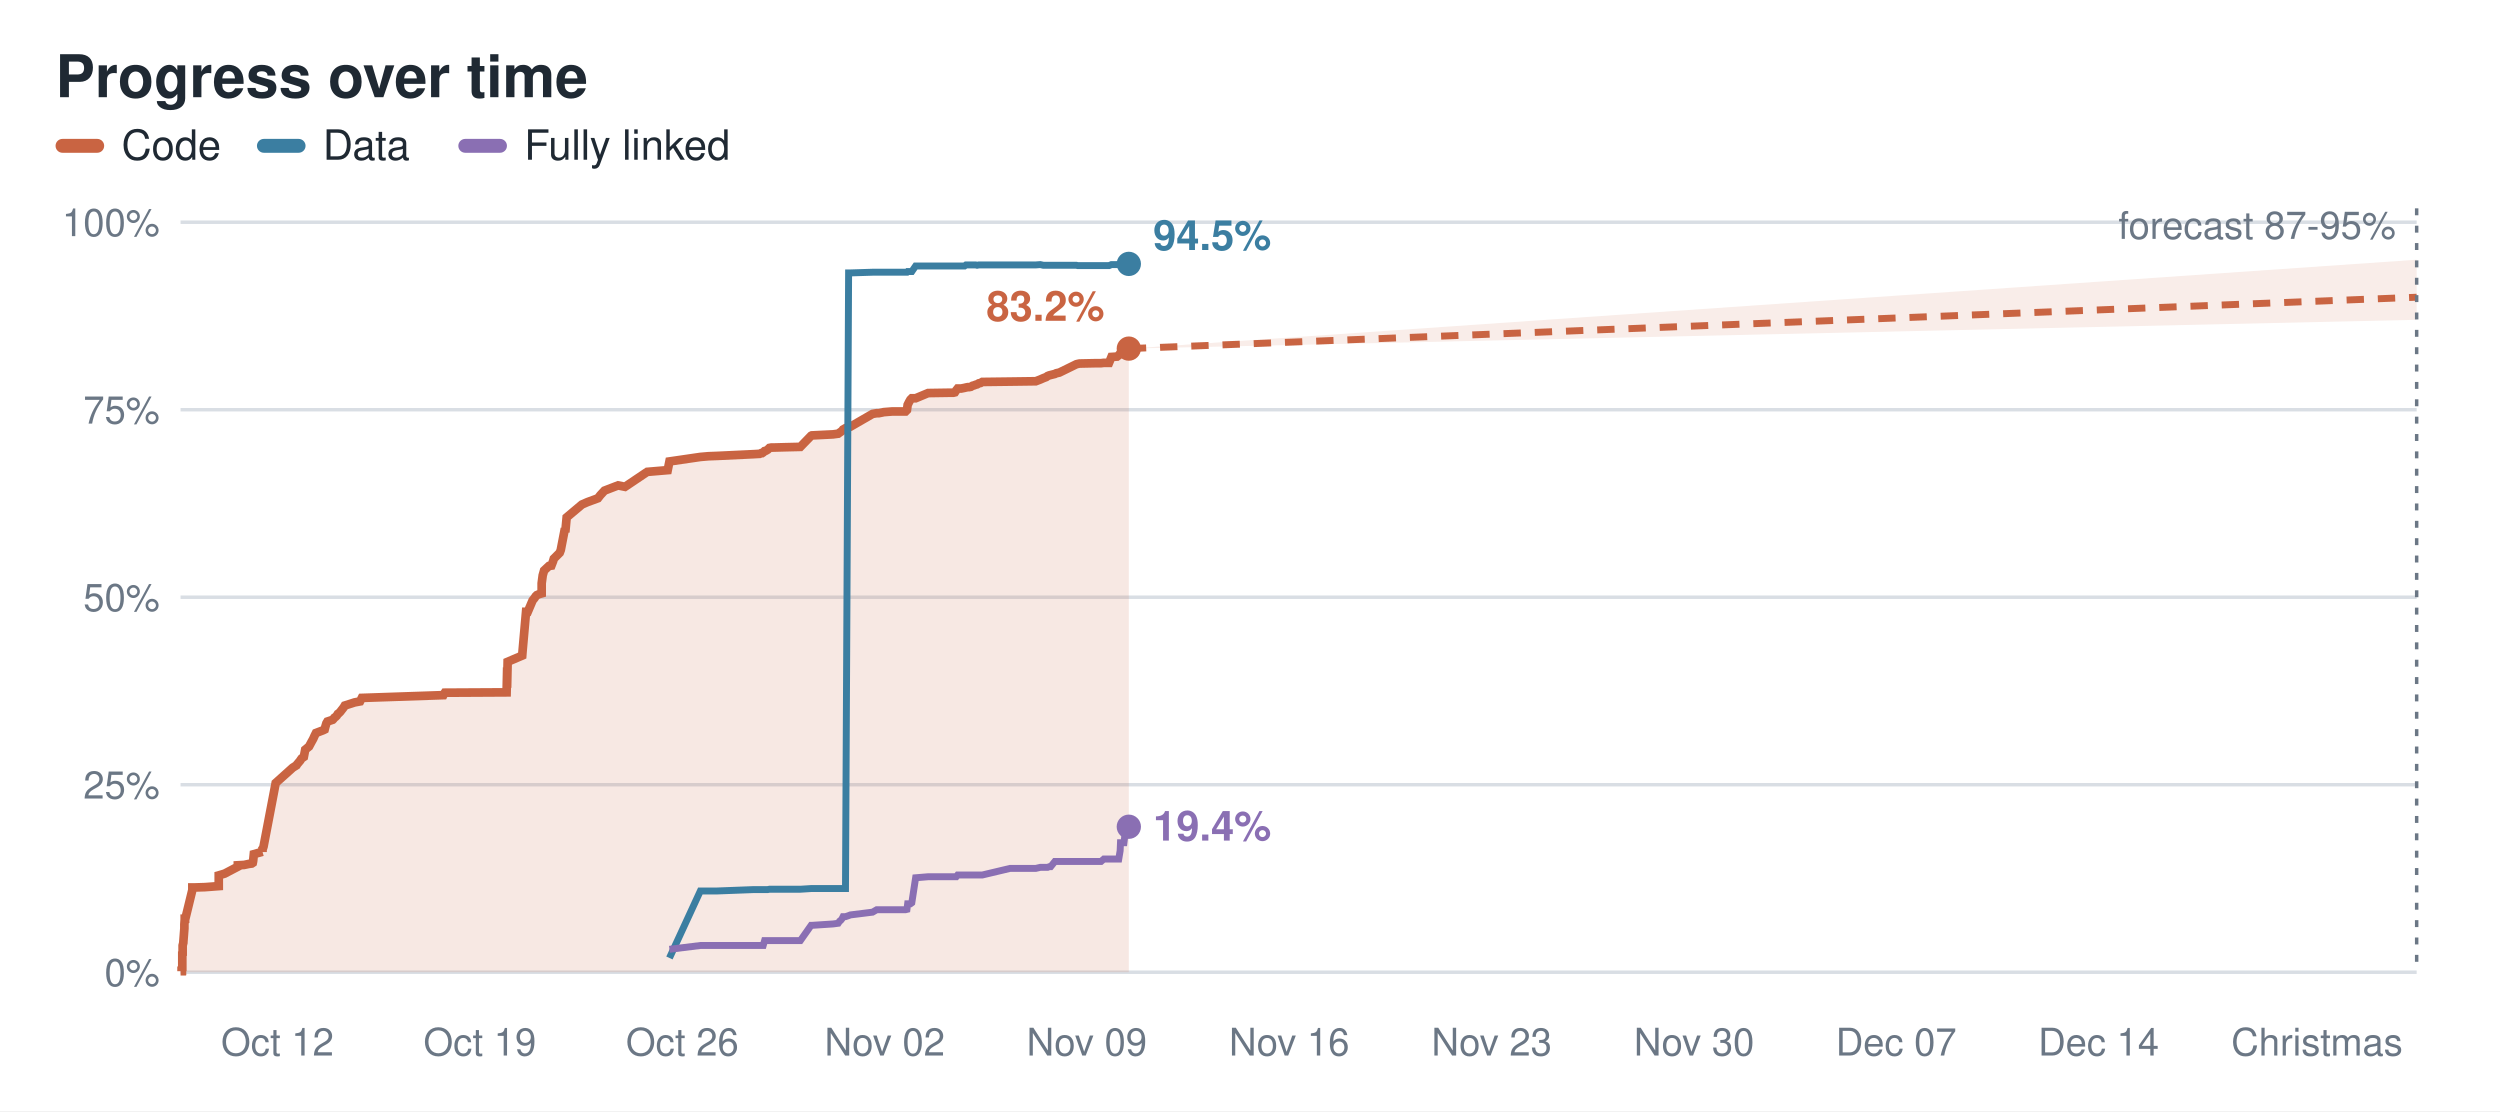
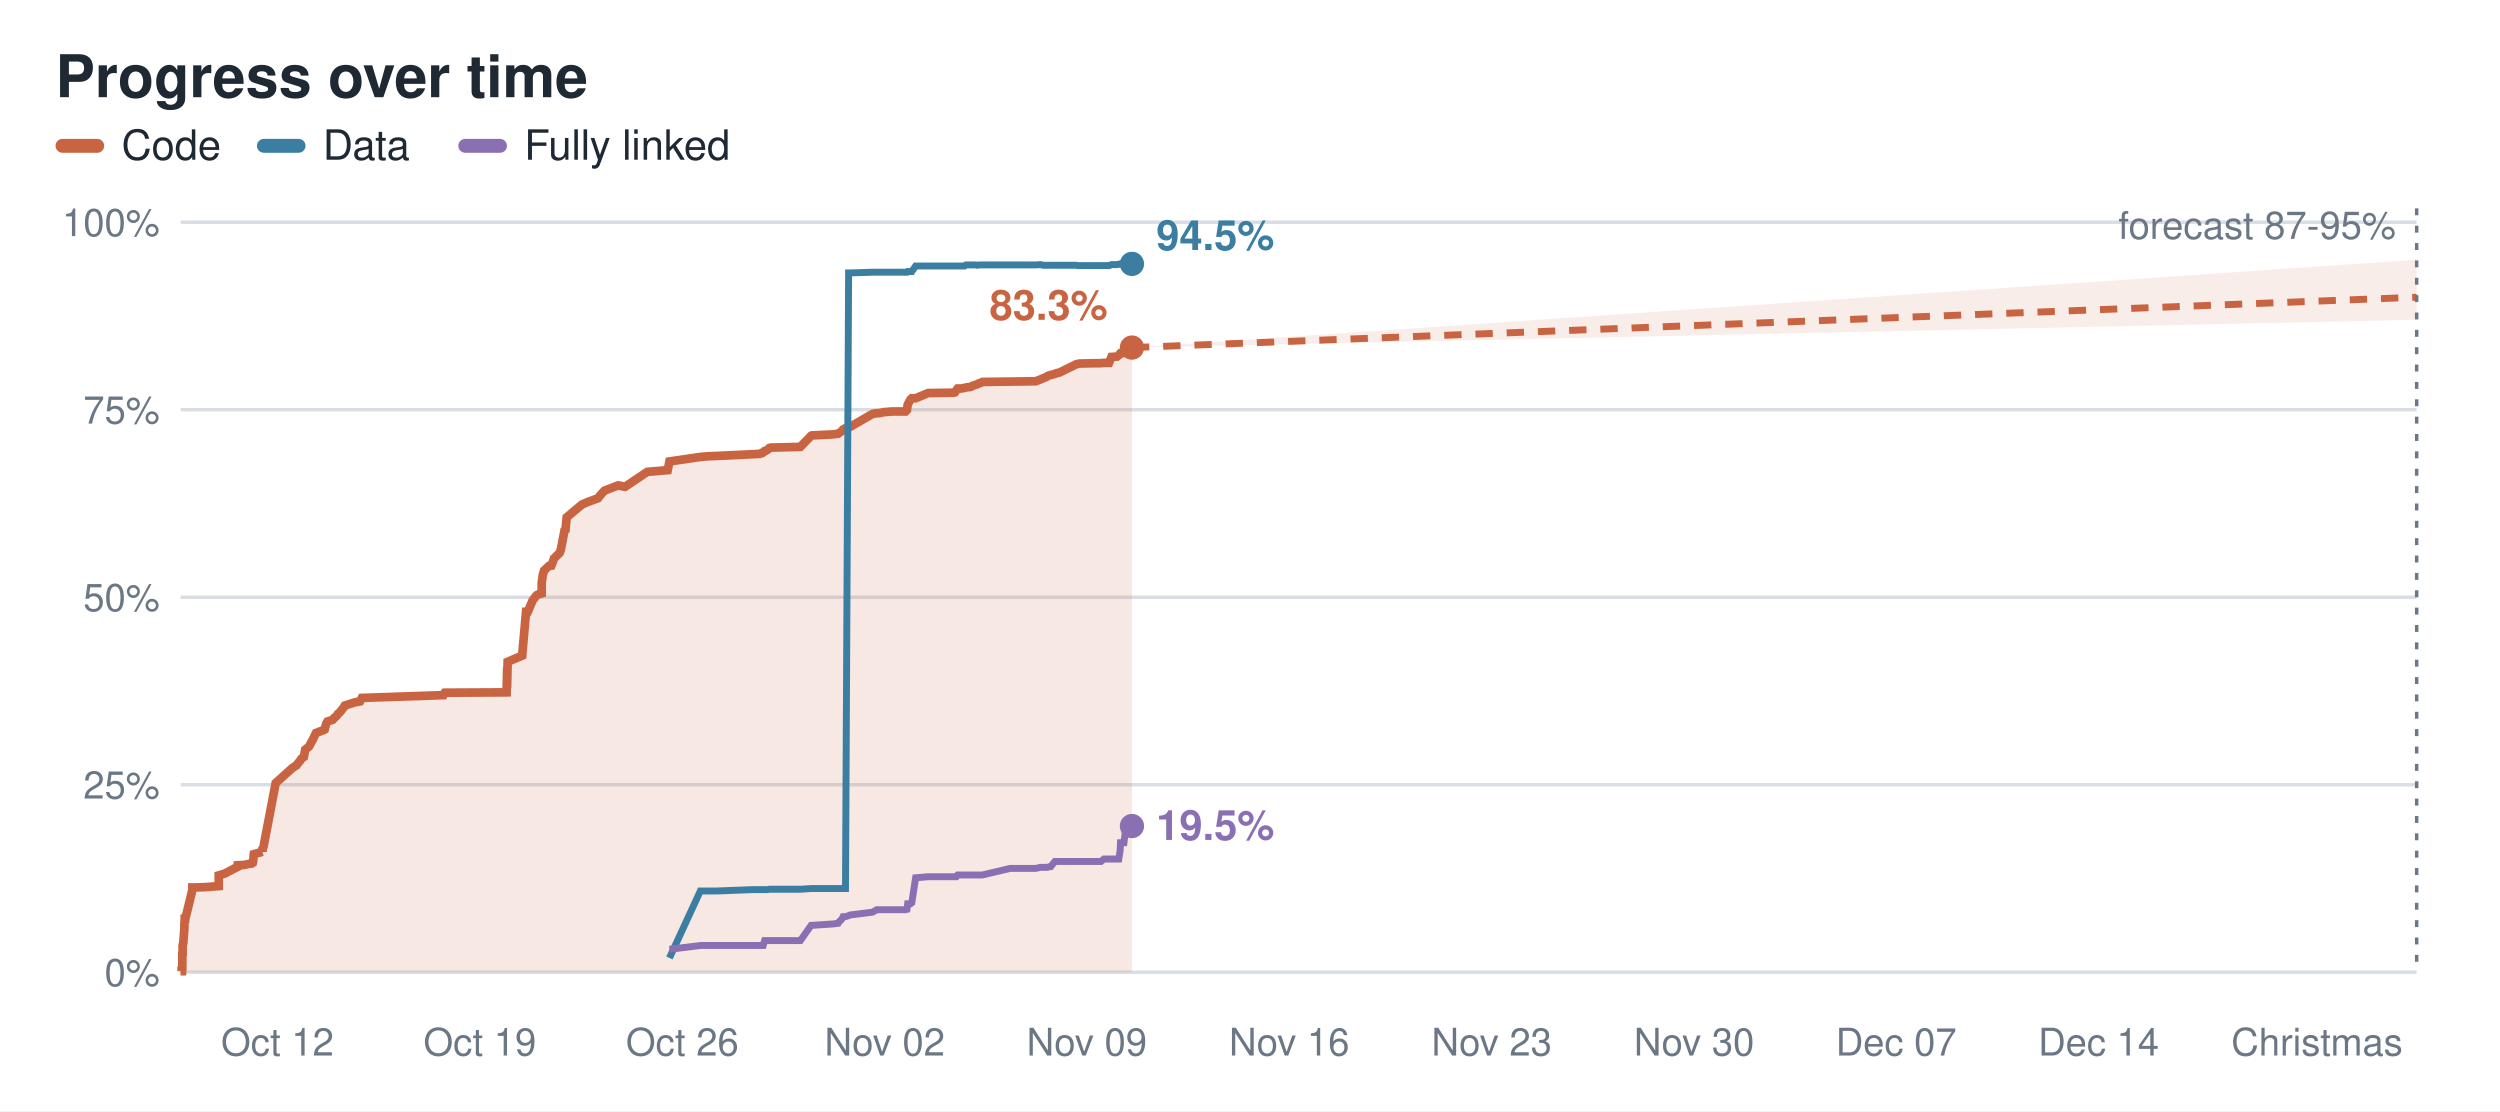
<svg xmlns="http://www.w3.org/2000/svg" viewBox="0 0 720 320" width="720" height="320" font-family="-apple-system,Segoe UI,Helvetica,Arial,sans-serif" role="img" aria-label="Progress over time">
  <rect width="100%" height="100%" fill="#ffffff" />
  <text x="16" y="28" font-size="17" font-weight="600" fill="#1f2933">Progress over time</text>
  <rect x="16" y="40" width="14" height="4" rx="2" fill="#c96442" />
  <text x="35" y="46" font-size="12" fill="#1f2933">Code</text>
  <rect x="74" y="40" width="14" height="4" rx="2" fill="#3b7ea1" />
  <text x="93" y="46" font-size="12" fill="#1f2933">Data</text>
  <rect x="132" y="40" width="14" height="4" rx="2" fill="#8a6fb3" />
  <text x="151" y="46" font-size="12" fill="#1f2933">Fully linked</text>
  <line x1="52" y1="280.0" x2="696" y2="280.0" stroke="#d9dee4" />
  <text x="46" y="284.0" font-size="11" fill="#6b7785" text-anchor="end">0%</text>
  <line x1="52" y1="226.0" x2="696" y2="226.0" stroke="#d9dee4" />
  <text x="46" y="230.0" font-size="11" fill="#6b7785" text-anchor="end">25%</text>
  <line x1="52" y1="172.0" x2="696" y2="172.0" stroke="#d9dee4" />
  <text x="46" y="176.0" font-size="11" fill="#6b7785" text-anchor="end">50%</text>
  <line x1="52" y1="118.0" x2="696" y2="118.0" stroke="#d9dee4" />
  <text x="46" y="122.0" font-size="11" fill="#6b7785" text-anchor="end">75%</text>
  <line x1="52" y1="64.0" x2="696" y2="64.0" stroke="#d9dee4" />
  <text x="46" y="68.0" font-size="11" fill="#6b7785" text-anchor="end">100%</text>
  <text x="79.9" y="304" font-size="11" fill="#6b7785" text-anchor="middle">Oct 12</text>
  <text x="138.2" y="304" font-size="11" fill="#6b7785" text-anchor="middle">Oct 19</text>
  <text x="196.5" y="304" font-size="11" fill="#6b7785" text-anchor="middle">Oct 26</text>
  <text x="254.8" y="304" font-size="11" fill="#6b7785" text-anchor="middle">Nov 02</text>
  <text x="313.0" y="304" font-size="11" fill="#6b7785" text-anchor="middle">Nov 09</text>
  <text x="371.3" y="304" font-size="11" fill="#6b7785" text-anchor="middle">Nov 16</text>
  <text x="429.6" y="304" font-size="11" fill="#6b7785" text-anchor="middle">Nov 23</text>
  <text x="487.9" y="304" font-size="11" fill="#6b7785" text-anchor="middle">Nov 30</text>
  <text x="546.1" y="304" font-size="11" fill="#6b7785" text-anchor="middle">Dec 07</text>
  <text x="604.4" y="304" font-size="11" fill="#6b7785" text-anchor="middle">Dec 14</text>
-   <polygon points="325.1,100.4 696.0,74.8 696.0,92.1" fill="#c96442" opacity="0.12" />
-   <line x1="325.1" y1="100.4" x2="696.0" y2="85.6" stroke="#c96442" stroke-width="2" stroke-dasharray="5,4" />
+   <polygon points="326.0,100.1 696.0,74.8 696.0,92.1" fill="#c96442" opacity="0.12" />
+   <line x1="326.0" y1="100.1" x2="696.0" y2="85.6" stroke="#c96442" stroke-width="2" stroke-dasharray="5,4" />
  <line x1="696.0" y1="60" x2="696.0" y2="280.0" stroke="#6b7785" stroke-dasharray="2,3" />
  <text x="692.0" y="304" font-size="11" fill="#6b7785" text-anchor="end">Christmas</text>
  <text x="690.0" y="68.8" font-size="11" fill="#6b7785" text-anchor="end">forecast 87-95%</text>
-   <polygon points="52.0,280.0 52.0,279.7 52.0,279.7 52.1,279.7 52.1,279.7 52.3,279.7 52.3,279.7 52.3,279.7 52.3,279.7 52.3,279.6 52.3,279.6 52.3,279.6 52.3,279.6 52.4,279.6 52.4,279.5 52.4,279.5 52.4,279.5 52.4,279.5 52.4,279.5 52.4,279.4 52.4,279.4 52.4,279.4 52.4,279.4 52.4,279.4 52.4,279.3 52.4,279.3 52.4,279.3 52.4,279.3 52.4,279.2 52.4,279.2 52.5,279.1 52.5,279.1 52.5,279.0 52.5,279.0 52.5,278.9 52.5,278.9 52.5,278.9 52.5,278.8 52.5,278.8 52.5,278.7 52.5,278.7 52.5,278.6 52.5,274.0 52.6,275.3 52.6,274.0 52.6,274.0 52.6,274.0 52.6,272.9 52.6,272.3 52.8,271.5 52.8,271.3 53.1,267.4 53.1,267.0 53.1,266.2 53.2,264.8 53.2,264.7 53.2,264.6 53.3,264.6 53.3,264.4 53.3,264.3 53.3,264.4 53.3,264.4 53.3,264.4 53.4,264.5 55.4,256.3 55.4,255.7 55.4,255.6 55.7,255.6 55.8,255.6 59.0,255.5 63.0,255.2 63.0,252.1 64.7,251.6 68.5,249.6 68.5,249.2 70.3,249.1 71.7,248.8 72.5,248.7 72.5,248.7 72.8,248.5 72.9,248.0 73.1,246.0 75.6,245.3 75.6,245.4 75.6,244.5 75.7,244.4 75.9,243.8 79.4,225.5 84.3,221.1 85.4,220.4 85.5,220.2 86.5,219.0 86.6,218.8 86.9,218.4 87.5,218.0 87.9,215.9 89.0,215.0 89.7,213.7 90.2,212.8 90.6,211.9 91.0,211.1 93.1,210.3 93.5,210.1 93.7,209.3 94.0,208.3 94.3,207.8 95.8,207.3 96.0,207.1 96.3,206.7 96.6,206.5 97.0,206.1 97.3,205.6 97.6,205.4 98.0,205.0 98.3,204.6 98.7,204.1 99.0,203.7 99.3,203.2 101.5,202.5 102.1,202.3 103.7,202.0 104.2,201.0 127.7,200.2 127.9,199.8 128.1,199.5 145.9,199.4 146.0,195.1 146.1,195.2 146.2,190.6 150.4,188.8 150.5,187.5 151.5,176.2 152.0,176.2 153.4,172.9 153.9,172.3 154.3,171.7 154.6,171.4 155.3,171.1 156.0,170.9 156.0,168.0 156.3,165.7 156.7,164.3 158.1,163.0 158.8,162.9 159.3,161.6 159.5,160.9 161.2,159.2 161.5,158.4 162.7,152.2 162.8,153.3 163.2,149.0 167.6,145.3 169.2,144.6 172.2,143.5 172.9,142.6 174.1,141.3 178.0,139.8 180.0,140.2 186.4,135.9 192.3,135.4 192.8,132.9 201.7,131.6 204.0,131.4 206.6,131.3 217.1,130.8 218.8,130.7 219.2,130.5 219.5,130.5 219.8,130.3 220.2,129.9 220.6,129.8 221.1,129.5 221.6,129.0 222.1,128.9 222.6,128.9 226.3,128.8 230.5,128.7 233.6,125.5 233.8,125.4 239.9,125.1 241.4,124.9 241.8,124.6 242.1,124.4 242.5,124.1 242.8,123.7 243.5,123.3 244.4,123.1 244.9,122.9 251.3,119.2 252.5,119.0 253.1,119.0 254.1,118.8 254.5,118.7 257.0,118.5 260.8,118.5 261.2,118.1 261.4,116.6 261.8,115.8 262.2,115.1 262.6,114.7 263.7,114.7 267.3,113.2 267.5,113.2 273.9,113.1 274.6,113.1 275.0,113.0 275.4,112.4 275.8,111.9 276.4,111.9 276.8,111.9 277.3,111.8 277.8,111.7 278.2,111.6 278.7,111.5 279.1,111.5 279.6,111.4 280.1,111.1 280.5,111.0 281.0,110.8 281.4,110.7 281.9,110.4 282.4,110.3 282.9,110.0 290.9,109.9 298.3,109.8 299.6,109.3 300.5,108.9 301.3,108.6 301.7,108.3 302.2,108.1 302.6,108.0 303.8,107.7 304.2,107.5 305.1,107.3 310.0,104.9 310.4,104.8 310.9,104.7 315.6,104.6 316.0,104.6 317.1,104.6 317.9,104.5 318.9,104.5 319.4,104.5 320.1,102.8 321.7,102.7 322.2,102.3 322.6,101.8 322.7,101.7 323.3,101.7 323.7,101.5 324.2,101.1 324.6,100.8 325.1,100.4 325.1,280.0" fill="#c96442" opacity="0.15" />
-   <polyline points="52.0,279.7 52.0,279.7 52.1,279.7 52.1,279.7 52.3,279.7 52.3,279.7 52.3,279.7 52.3,279.7 52.3,279.6 52.3,279.6 52.3,279.6 52.3,279.6 52.4,279.6 52.4,279.5 52.4,279.5 52.4,279.5 52.4,279.5 52.4,279.5 52.4,279.4 52.4,279.4 52.4,279.4 52.4,279.4 52.4,279.4 52.4,279.3 52.4,279.3 52.4,279.3 52.4,279.3 52.4,279.2 52.4,279.2 52.5,279.1 52.5,279.1 52.5,279.0 52.5,279.0 52.5,278.9 52.5,278.9 52.5,278.9 52.5,278.8 52.5,278.8 52.5,278.7 52.5,278.7 52.5,278.6 52.5,274.0 52.6,275.3 52.6,274.0 52.6,274.0 52.6,274.0 52.6,272.9 52.6,272.3 52.8,271.5 52.8,271.3 53.1,267.4 53.1,267.0 53.1,266.2 53.2,264.8 53.2,264.7 53.2,264.6 53.3,264.6 53.3,264.4 53.3,264.3 53.3,264.4 53.3,264.4 53.3,264.4 53.4,264.5 55.4,256.3 55.4,255.7 55.4,255.6 55.7,255.6 55.8,255.6 59.0,255.5 63.0,255.2 63.0,252.1 64.7,251.6 68.5,249.6 68.5,249.2 70.3,249.1 71.7,248.8 72.5,248.7 72.5,248.7 72.8,248.5 72.9,248.0 73.1,246.0 75.6,245.3 75.6,245.4 75.6,244.5 75.7,244.4 75.9,243.8 79.4,225.5 84.3,221.1 85.4,220.4 85.5,220.2 86.5,219.0 86.6,218.8 86.9,218.4 87.5,218.0 87.9,215.9 89.0,215.0 89.7,213.7 90.2,212.8 90.6,211.9 91.0,211.1 93.1,210.3 93.5,210.1 93.7,209.3 94.0,208.3 94.3,207.8 95.8,207.3 96.0,207.1 96.3,206.7 96.6,206.5 97.0,206.1 97.3,205.6 97.6,205.4 98.0,205.0 98.3,204.6 98.7,204.1 99.0,203.7 99.3,203.2 101.5,202.5 102.1,202.3 103.7,202.0 104.2,201.0 127.7,200.2 127.9,199.8 128.1,199.5 145.9,199.4 146.0,195.1 146.1,195.2 146.2,190.6 150.4,188.8 150.5,187.5 151.5,176.2 152.0,176.2 153.4,172.9 153.9,172.3 154.3,171.7 154.6,171.4 155.3,171.1 156.0,170.9 156.0,168.0 156.3,165.7 156.7,164.3 158.1,163.0 158.8,162.9 159.3,161.6 159.5,160.9 161.2,159.2 161.5,158.4 162.7,152.2 162.8,153.3 163.2,149.0 167.6,145.3 169.2,144.6 172.2,143.5 172.9,142.6 174.1,141.3 178.0,139.8 180.0,140.2 186.4,135.9 192.3,135.4 192.8,132.9 201.7,131.6 204.0,131.4 206.6,131.3 217.1,130.8 218.8,130.7 219.2,130.5 219.5,130.5 219.8,130.3 220.2,129.9 220.6,129.8 221.1,129.5 221.6,129.0 222.1,128.9 222.6,128.9 226.3,128.8 230.5,128.7 233.6,125.5 233.8,125.4 239.9,125.1 241.4,124.9 241.8,124.6 242.1,124.4 242.5,124.1 242.8,123.7 243.5,123.3 244.4,123.1 244.9,122.9 251.3,119.2 252.5,119.0 253.1,119.0 254.1,118.8 254.5,118.7 257.0,118.5 260.8,118.5 261.2,118.1 261.4,116.6 261.8,115.8 262.2,115.1 262.6,114.7 263.7,114.7 267.3,113.2 267.5,113.2 273.9,113.1 274.6,113.1 275.0,113.0 275.4,112.4 275.8,111.9 276.4,111.9 276.8,111.9 277.3,111.8 277.8,111.7 278.2,111.6 278.7,111.5 279.1,111.5 279.6,111.4 280.1,111.1 280.5,111.0 281.0,110.8 281.4,110.7 281.9,110.4 282.4,110.3 282.9,110.0 290.9,109.9 298.3,109.8 299.6,109.3 300.5,108.9 301.3,108.6 301.7,108.3 302.2,108.1 302.6,108.0 303.8,107.7 304.2,107.5 305.1,107.3 310.0,104.9 310.4,104.8 310.9,104.7 315.6,104.6 316.0,104.6 317.1,104.6 317.9,104.5 318.9,104.5 319.4,104.5 320.1,102.8 321.7,102.7 322.2,102.3 322.6,101.8 322.7,101.7 323.3,101.7 323.7,101.5 324.2,101.1 324.6,100.8 325.1,100.4" fill="none" stroke="#c96442" stroke-width="2.5" />
-   <circle cx="325.1" cy="100.4" r="3.5" fill="#c96442" />
-   <text x="318.1" y="92.4" font-size="12" font-weight="600" fill="#c96442" text-anchor="end">83.2%</text>
-   <polyline points="192.8,275.9 201.7,256.6 204.0,256.6 206.6,256.6 217.1,256.2 218.8,256.2 219.2,256.2 219.5,256.2 219.8,256.2 220.2,256.2 220.6,256.2 221.1,256.2 221.6,256.1 222.1,256.1 222.6,256.1 226.3,256.1 230.5,256.1 233.6,255.9 233.8,255.9 239.9,255.9 241.4,255.9 241.8,255.9 242.1,255.9 242.5,255.9 242.8,255.9 243.5,255.9 244.4,78.6 244.9,78.6 251.3,78.4 252.5,78.4 253.1,78.4 254.1,78.4 254.5,78.4 257.0,78.4 260.8,78.4 261.2,78.4 261.4,78.2 261.8,78.2 262.2,78.2 262.6,78.2 263.7,76.6 267.3,76.6 267.5,76.6 273.9,76.6 274.6,76.6 275.0,76.6 275.4,76.6 275.8,76.6 276.4,76.6 276.8,76.6 277.3,76.6 277.8,76.6 278.2,76.3 278.7,76.3 279.1,76.3 279.6,76.3 280.1,76.3 280.5,76.3 281.0,76.3 281.4,76.4 281.9,76.3 282.4,76.3 282.9,76.3 290.9,76.3 298.3,76.3 299.6,76.2 300.5,76.4 301.3,76.4 301.7,76.4 302.2,76.4 302.6,76.4 303.8,76.4 304.2,76.4 305.1,76.4 310.0,76.4 310.4,76.5 310.9,76.5 315.6,76.5 316.0,76.5 317.1,76.5 317.9,76.5 318.9,76.5 319.4,76.5 320.1,76.2 321.7,76.2 322.2,76.1 322.6,76.1 322.7,76.0 323.3,76.0 323.7,76.0 324.2,76.0 324.6,76.0 325.1,76.0" fill="none" stroke="#3b7ea1" stroke-width="2" />
-   <circle cx="325.1" cy="76.0" r="3.5" fill="#3b7ea1" />
-   <text x="332.1" y="72.0" font-size="12" font-weight="600" fill="#3b7ea1">94.5%</text>
-   <polyline points="192.8,273.4 201.7,272.3 204.0,272.3 206.6,272.3 217.1,272.3 218.8,272.3 219.2,272.3 219.5,272.3 219.8,272.3 220.2,270.9 220.6,270.9 221.1,270.9 221.6,270.9 222.1,270.9 222.6,270.9 226.3,270.9 230.5,270.9 233.6,266.5 233.8,266.5 239.9,266.1 241.4,265.9 241.8,265.3 242.1,265.1 242.5,264.6 242.8,264.0 243.5,264.0 244.4,263.7 244.9,263.5 251.3,262.7 252.5,262.0 253.1,262.0 254.1,262.0 254.5,262.0 257.0,262.0 260.8,262.0 261.2,261.9 261.4,260.3 261.8,260.3 262.2,260.3 262.6,260.0 263.7,252.8 267.3,252.5 267.5,252.5 273.9,252.5 274.6,252.5 275.0,252.5 275.4,252.5 275.8,252.0 276.4,252.0 276.8,252.0 277.3,252.0 277.8,252.0 278.2,252.0 278.7,252.0 279.1,252.0 279.6,252.0 280.1,252.0 280.5,252.0 281.0,252.0 281.4,252.0 281.9,252.0 282.4,252.0 282.9,252.0 290.9,250.1 298.3,250.1 299.6,249.8 300.5,249.8 301.3,249.8 301.7,249.8 302.2,249.6 302.6,249.6 303.8,248.1 304.2,248.1 305.1,248.1 310.0,248.1 310.4,248.1 310.9,248.1 315.6,248.1 316.0,248.1 317.1,248.1 317.9,247.4 318.9,247.4 319.4,247.4 320.1,247.4 321.7,247.4 322.2,247.4 322.6,245.0 322.7,242.7 323.3,242.7 323.7,242.7 324.2,238.7 324.6,238.4 325.1,238.1" fill="none" stroke="#8a6fb3" stroke-width="2" />
-   <circle cx="325.1" cy="238.1" r="3.5" fill="#8a6fb3" />
-   <text x="332.1" y="242.1" font-size="12" font-weight="600" fill="#8a6fb3">19.4%</text>
+   <polygon points="52.0,280.0 52.0,279.7 52.0,279.7 52.1,279.7 52.1,279.7 52.3,279.7 52.3,279.7 52.3,279.7 52.3,279.7 52.3,279.6 52.3,279.6 52.3,279.6 52.3,279.6 52.4,279.6 52.4,279.5 52.4,279.5 52.4,279.5 52.4,279.5 52.4,279.5 52.4,279.4 52.4,279.4 52.4,279.4 52.4,279.4 52.4,279.4 52.4,279.3 52.4,279.3 52.4,279.3 52.4,279.3 52.4,279.2 52.4,279.2 52.5,279.1 52.5,279.1 52.5,279.0 52.5,279.0 52.5,278.9 52.5,278.9 52.5,278.9 52.5,278.8 52.5,278.8 52.5,278.7 52.5,278.7 52.5,278.6 52.5,274.0 52.6,275.3 52.6,274.0 52.6,274.0 52.6,274.0 52.6,272.9 52.6,272.3 52.8,271.5 52.8,271.3 53.1,267.4 53.1,267.0 53.1,266.2 53.2,264.8 53.2,264.7 53.2,264.6 53.3,264.6 53.3,264.4 53.3,264.3 53.3,264.4 53.3,264.4 53.3,264.4 53.4,264.5 55.4,256.3 55.4,255.7 55.4,255.6 55.7,255.6 55.8,255.6 59.0,255.5 63.0,255.2 63.0,252.1 64.7,251.6 68.5,249.6 68.5,249.2 70.3,249.1 71.7,248.8 72.5,248.7 72.5,248.7 72.8,248.5 72.9,248.0 73.1,246.0 75.6,245.3 75.6,245.4 75.6,244.5 75.7,244.4 75.9,243.8 79.4,225.5 84.3,221.1 85.4,220.4 85.5,220.2 86.5,219.0 86.6,218.8 86.9,218.4 87.5,218.0 87.9,215.9 89.0,215.0 89.7,213.7 90.2,212.8 90.6,211.9 91.0,211.1 93.1,210.3 93.5,210.1 93.7,209.3 94.0,208.3 94.3,207.8 95.8,207.3 96.0,207.1 96.3,206.7 96.6,206.5 97.0,206.1 97.3,205.6 97.6,205.4 98.0,205.0 98.3,204.6 98.7,204.1 99.0,203.7 99.3,203.2 101.5,202.5 102.1,202.3 103.7,202.0 104.2,201.0 127.7,200.2 127.9,199.8 128.1,199.5 145.9,199.4 146.0,195.1 146.1,195.2 146.2,190.6 150.4,188.8 150.5,187.5 151.5,176.2 152.0,176.2 153.4,172.9 153.9,172.3 154.3,171.7 154.6,171.4 155.3,171.1 156.0,170.9 156.0,168.0 156.3,165.7 156.7,164.3 158.1,163.0 158.8,162.9 159.3,161.6 159.5,160.9 161.2,159.2 161.5,158.4 162.7,152.2 162.8,153.3 163.2,149.0 167.6,145.3 169.2,144.6 172.2,143.5 172.9,142.6 174.1,141.3 178.0,139.8 180.0,140.2 186.4,135.9 192.3,135.4 192.8,132.9 201.7,131.6 204.0,131.4 206.6,131.3 217.1,130.8 218.8,130.7 219.2,130.5 219.5,130.5 219.8,130.3 220.2,129.9 220.6,129.8 221.1,129.5 221.6,129.0 222.1,128.9 222.6,128.9 226.3,128.8 230.5,128.7 233.6,125.5 233.8,125.4 239.9,125.1 241.4,124.9 241.8,124.6 242.1,124.4 242.5,124.1 242.8,123.7 243.5,123.3 244.4,123.1 244.9,122.9 251.3,119.2 252.5,119.0 253.1,119.0 254.1,118.8 254.5,118.7 257.0,118.5 260.8,118.5 261.2,118.1 261.4,116.6 261.8,115.8 262.2,115.1 262.6,114.7 263.7,114.7 267.3,113.2 267.5,113.2 273.9,113.1 274.6,113.1 275.0,113.0 275.4,112.4 275.8,111.9 276.4,111.9 276.8,111.9 277.3,111.8 277.8,111.7 278.2,111.6 278.7,111.5 279.1,111.5 279.6,111.4 280.1,111.1 280.5,111.0 281.0,110.8 281.4,110.7 281.9,110.4 282.4,110.3 282.9,110.0 290.9,109.9 298.3,109.8 299.6,109.3 300.5,108.9 301.3,108.6 301.7,108.3 302.2,108.1 302.6,108.0 303.8,107.7 304.2,107.5 305.1,107.3 310.0,104.9 310.4,104.8 310.9,104.7 315.6,104.6 316.0,104.6 317.1,104.6 317.9,104.5 318.9,104.5 319.4,104.5 320.1,102.8 321.7,102.7 322.2,102.3 322.6,101.8 322.7,101.7 323.3,101.7 323.7,101.5 324.2,101.1 324.6,100.8 325.1,100.4 325.5,100.3 326.0,100.1 326.0,280.0" fill="#c96442" opacity="0.15" />
+   <polyline points="52.0,279.7 52.0,279.7 52.1,279.7 52.1,279.7 52.3,279.7 52.3,279.7 52.3,279.7 52.3,279.7 52.3,279.6 52.3,279.6 52.3,279.6 52.3,279.6 52.4,279.6 52.4,279.5 52.4,279.5 52.4,279.5 52.4,279.5 52.4,279.5 52.4,279.4 52.4,279.4 52.4,279.4 52.4,279.4 52.4,279.4 52.4,279.3 52.4,279.3 52.4,279.3 52.4,279.3 52.4,279.2 52.4,279.2 52.5,279.1 52.5,279.1 52.5,279.0 52.5,279.0 52.5,278.9 52.5,278.9 52.5,278.9 52.5,278.8 52.5,278.8 52.5,278.7 52.5,278.7 52.5,278.6 52.5,274.0 52.6,275.3 52.6,274.0 52.6,274.0 52.6,274.0 52.6,272.9 52.6,272.3 52.8,271.5 52.8,271.3 53.1,267.4 53.1,267.0 53.1,266.2 53.2,264.8 53.2,264.7 53.2,264.6 53.3,264.6 53.3,264.4 53.3,264.3 53.3,264.4 53.3,264.4 53.3,264.4 53.4,264.5 55.4,256.3 55.4,255.7 55.4,255.6 55.7,255.6 55.8,255.6 59.0,255.5 63.0,255.2 63.0,252.1 64.7,251.6 68.5,249.6 68.5,249.2 70.3,249.1 71.7,248.8 72.5,248.7 72.5,248.7 72.8,248.5 72.9,248.0 73.1,246.0 75.6,245.3 75.6,245.4 75.6,244.5 75.7,244.4 75.9,243.8 79.4,225.5 84.3,221.1 85.4,220.4 85.5,220.2 86.5,219.0 86.6,218.8 86.9,218.4 87.5,218.0 87.9,215.9 89.0,215.0 89.7,213.7 90.2,212.8 90.6,211.9 91.0,211.1 93.1,210.3 93.5,210.1 93.7,209.3 94.0,208.3 94.3,207.8 95.8,207.3 96.0,207.1 96.3,206.7 96.6,206.5 97.0,206.1 97.3,205.6 97.6,205.4 98.0,205.0 98.3,204.6 98.7,204.1 99.0,203.7 99.3,203.2 101.5,202.5 102.1,202.3 103.7,202.0 104.2,201.0 127.7,200.2 127.9,199.8 128.1,199.5 145.9,199.4 146.0,195.1 146.1,195.2 146.2,190.6 150.4,188.8 150.5,187.5 151.5,176.2 152.0,176.2 153.4,172.9 153.9,172.3 154.3,171.7 154.6,171.4 155.3,171.1 156.0,170.9 156.0,168.0 156.3,165.7 156.7,164.3 158.1,163.0 158.8,162.9 159.3,161.6 159.5,160.9 161.2,159.2 161.5,158.4 162.7,152.2 162.8,153.3 163.2,149.0 167.6,145.3 169.2,144.6 172.2,143.5 172.9,142.6 174.1,141.3 178.0,139.8 180.0,140.2 186.4,135.9 192.3,135.4 192.8,132.9 201.7,131.6 204.0,131.4 206.6,131.3 217.1,130.8 218.8,130.7 219.2,130.5 219.5,130.5 219.8,130.3 220.2,129.9 220.6,129.8 221.1,129.5 221.6,129.0 222.1,128.9 222.6,128.9 226.3,128.8 230.5,128.7 233.6,125.5 233.8,125.4 239.9,125.1 241.4,124.9 241.8,124.6 242.1,124.4 242.5,124.1 242.8,123.7 243.5,123.3 244.4,123.1 244.9,122.9 251.3,119.2 252.5,119.0 253.1,119.0 254.1,118.8 254.5,118.7 257.0,118.5 260.8,118.5 261.2,118.1 261.4,116.6 261.8,115.8 262.2,115.1 262.6,114.7 263.7,114.7 267.3,113.2 267.5,113.2 273.9,113.1 274.6,113.1 275.0,113.0 275.4,112.4 275.8,111.9 276.4,111.9 276.8,111.9 277.3,111.8 277.8,111.7 278.2,111.6 278.7,111.5 279.1,111.5 279.6,111.4 280.1,111.1 280.5,111.0 281.0,110.8 281.4,110.7 281.9,110.4 282.4,110.3 282.9,110.0 290.9,109.9 298.3,109.8 299.6,109.3 300.5,108.9 301.3,108.6 301.7,108.3 302.2,108.1 302.6,108.0 303.8,107.7 304.2,107.5 305.1,107.3 310.0,104.9 310.4,104.8 310.9,104.7 315.6,104.6 316.0,104.6 317.1,104.6 317.9,104.5 318.9,104.5 319.4,104.5 320.1,102.8 321.7,102.7 322.2,102.3 322.6,101.8 322.7,101.7 323.3,101.7 323.7,101.5 324.2,101.1 324.6,100.8 325.1,100.4 325.5,100.3 326.0,100.1" fill="none" stroke="#c96442" stroke-width="2.5" />
+   <circle cx="326.0" cy="100.1" r="3.5" fill="#c96442" />
+   <text x="319.0" y="92.1" font-size="12" font-weight="600" fill="#c96442" text-anchor="end">83.3%</text>
+   <polyline points="192.8,275.9 201.7,256.6 204.0,256.6 206.6,256.6 217.1,256.2 218.8,256.2 219.2,256.2 219.5,256.2 219.8,256.2 220.2,256.2 220.6,256.2 221.1,256.2 221.6,256.1 222.1,256.1 222.6,256.1 226.3,256.1 230.5,256.1 233.6,255.9 233.8,255.9 239.9,255.9 241.4,255.9 241.8,255.9 242.1,255.9 242.5,255.9 242.8,255.9 243.5,255.9 244.4,78.6 244.9,78.6 251.3,78.4 252.5,78.4 253.1,78.4 254.1,78.4 254.5,78.4 257.0,78.4 260.8,78.4 261.2,78.4 261.4,78.2 261.8,78.2 262.2,78.2 262.6,78.2 263.7,76.6 267.3,76.6 267.5,76.6 273.9,76.6 274.6,76.6 275.0,76.6 275.4,76.6 275.8,76.6 276.4,76.6 276.8,76.6 277.3,76.6 277.8,76.6 278.2,76.3 278.7,76.3 279.1,76.3 279.6,76.3 280.1,76.3 280.5,76.3 281.0,76.3 281.4,76.4 281.9,76.3 282.4,76.3 282.9,76.3 290.9,76.3 298.3,76.3 299.6,76.2 300.5,76.4 301.3,76.4 301.7,76.4 302.2,76.4 302.6,76.4 303.8,76.4 304.2,76.4 305.1,76.4 310.0,76.4 310.4,76.5 310.9,76.5 315.6,76.5 316.0,76.5 317.1,76.5 317.9,76.5 318.9,76.5 319.4,76.5 320.1,76.2 321.7,76.2 322.2,76.1 322.6,76.1 322.7,76.0 323.3,76.0 323.7,76.0 324.2,76.0 324.6,76.0 325.1,76.0 325.5,76.0 326.0,76.0" fill="none" stroke="#3b7ea1" stroke-width="2" />
+   <circle cx="326.0" cy="76.0" r="3.5" fill="#3b7ea1" />
+   <text x="333.0" y="72.0" font-size="12" font-weight="600" fill="#3b7ea1">94.5%</text>
+   <polyline points="192.8,273.4 201.7,272.3 204.0,272.3 206.6,272.3 217.1,272.3 218.8,272.3 219.2,272.3 219.5,272.3 219.8,272.3 220.2,270.9 220.6,270.9 221.1,270.9 221.6,270.9 222.1,270.9 222.6,270.9 226.3,270.9 230.5,270.9 233.6,266.5 233.8,266.5 239.9,266.1 241.4,265.9 241.8,265.3 242.1,265.1 242.5,264.6 242.8,264.0 243.5,264.0 244.4,263.7 244.9,263.5 251.3,262.7 252.5,262.0 253.1,262.0 254.1,262.0 254.5,262.0 257.0,262.0 260.8,262.0 261.2,261.9 261.4,260.3 261.8,260.3 262.2,260.3 262.6,260.0 263.7,252.8 267.3,252.5 267.5,252.5 273.9,252.5 274.6,252.5 275.0,252.5 275.4,252.5 275.8,252.0 276.4,252.0 276.8,252.0 277.3,252.0 277.8,252.0 278.2,252.0 278.7,252.0 279.1,252.0 279.6,252.0 280.1,252.0 280.5,252.0 281.0,252.0 281.4,252.0 281.9,252.0 282.4,252.0 282.9,252.0 290.9,250.1 298.3,250.1 299.6,249.8 300.5,249.8 301.3,249.8 301.7,249.8 302.2,249.6 302.6,249.6 303.8,248.1 304.2,248.1 305.1,248.1 310.0,248.1 310.4,248.1 310.9,248.1 315.6,248.1 316.0,248.1 317.1,248.1 317.9,247.4 318.9,247.4 319.4,247.4 320.1,247.4 321.7,247.4 322.2,247.4 322.6,245.0 322.7,242.7 323.3,242.7 323.7,242.7 324.2,238.7 324.6,238.4 325.1,238.1 325.5,237.9 326.0,237.9" fill="none" stroke="#8a6fb3" stroke-width="2" />
+   <circle cx="326.0" cy="237.9" r="3.5" fill="#8a6fb3" />
+   <text x="333.0" y="241.9" font-size="12" font-weight="600" fill="#8a6fb3">19.5%</text>
</svg>
